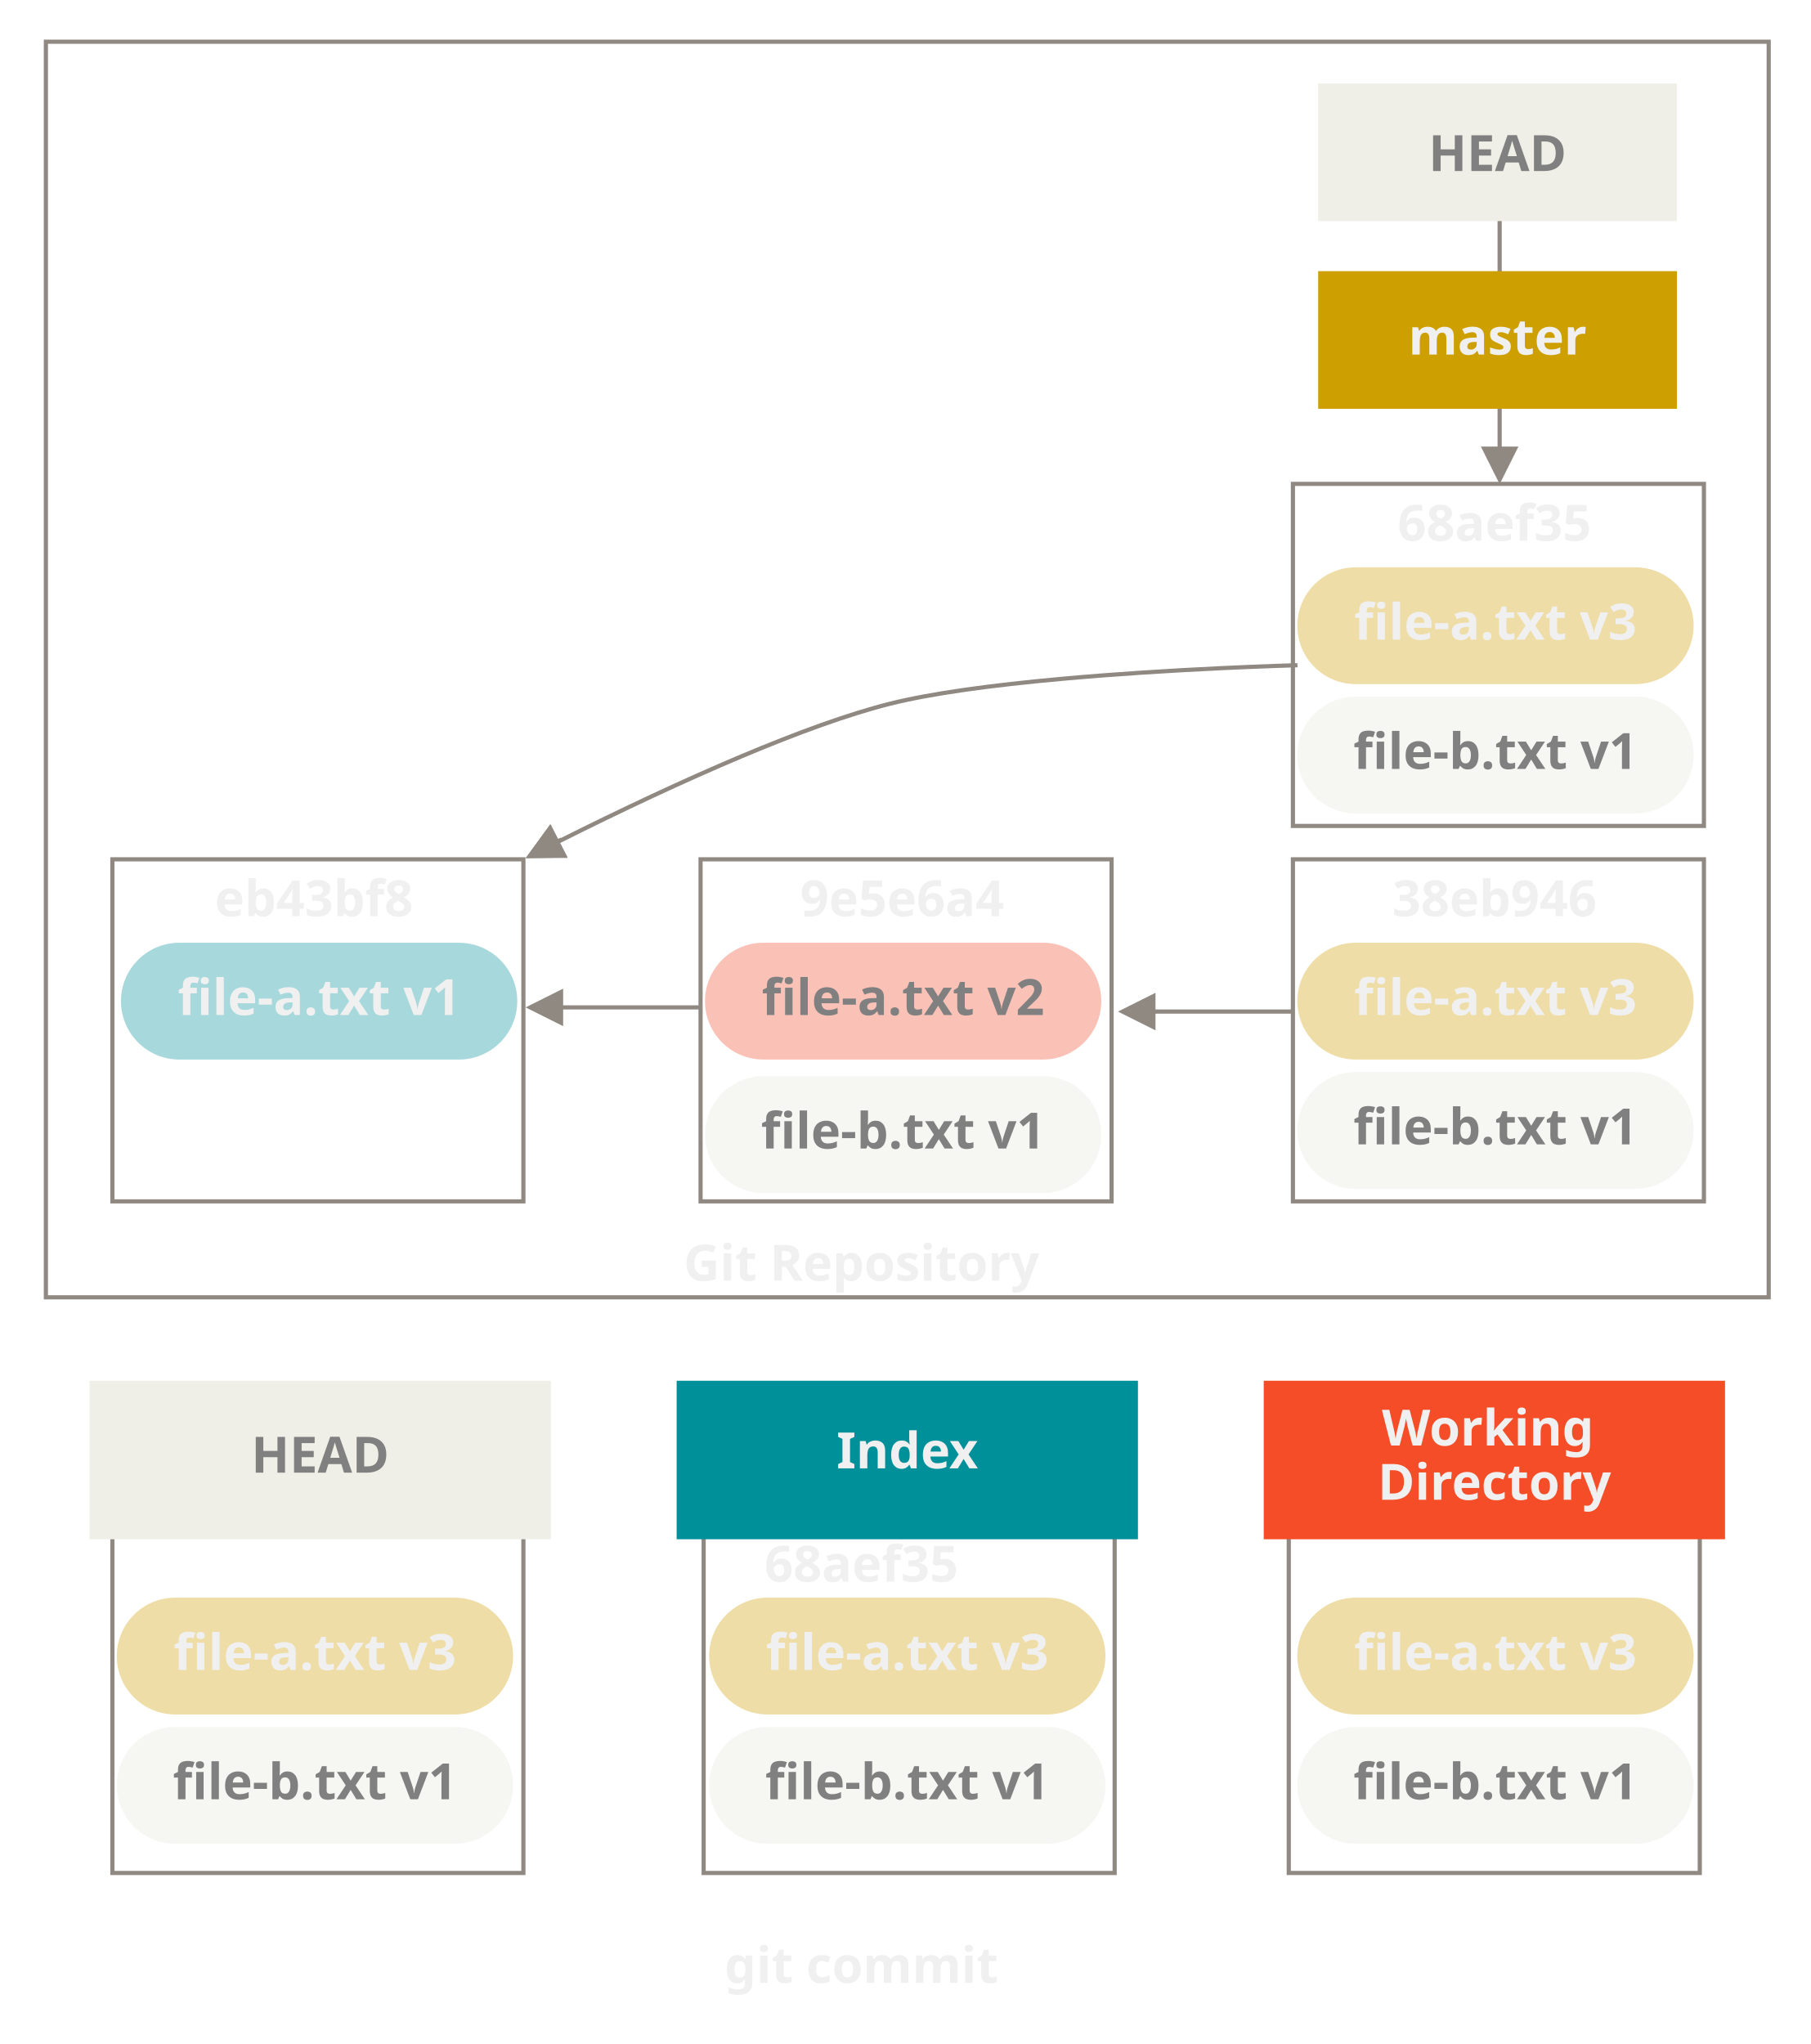
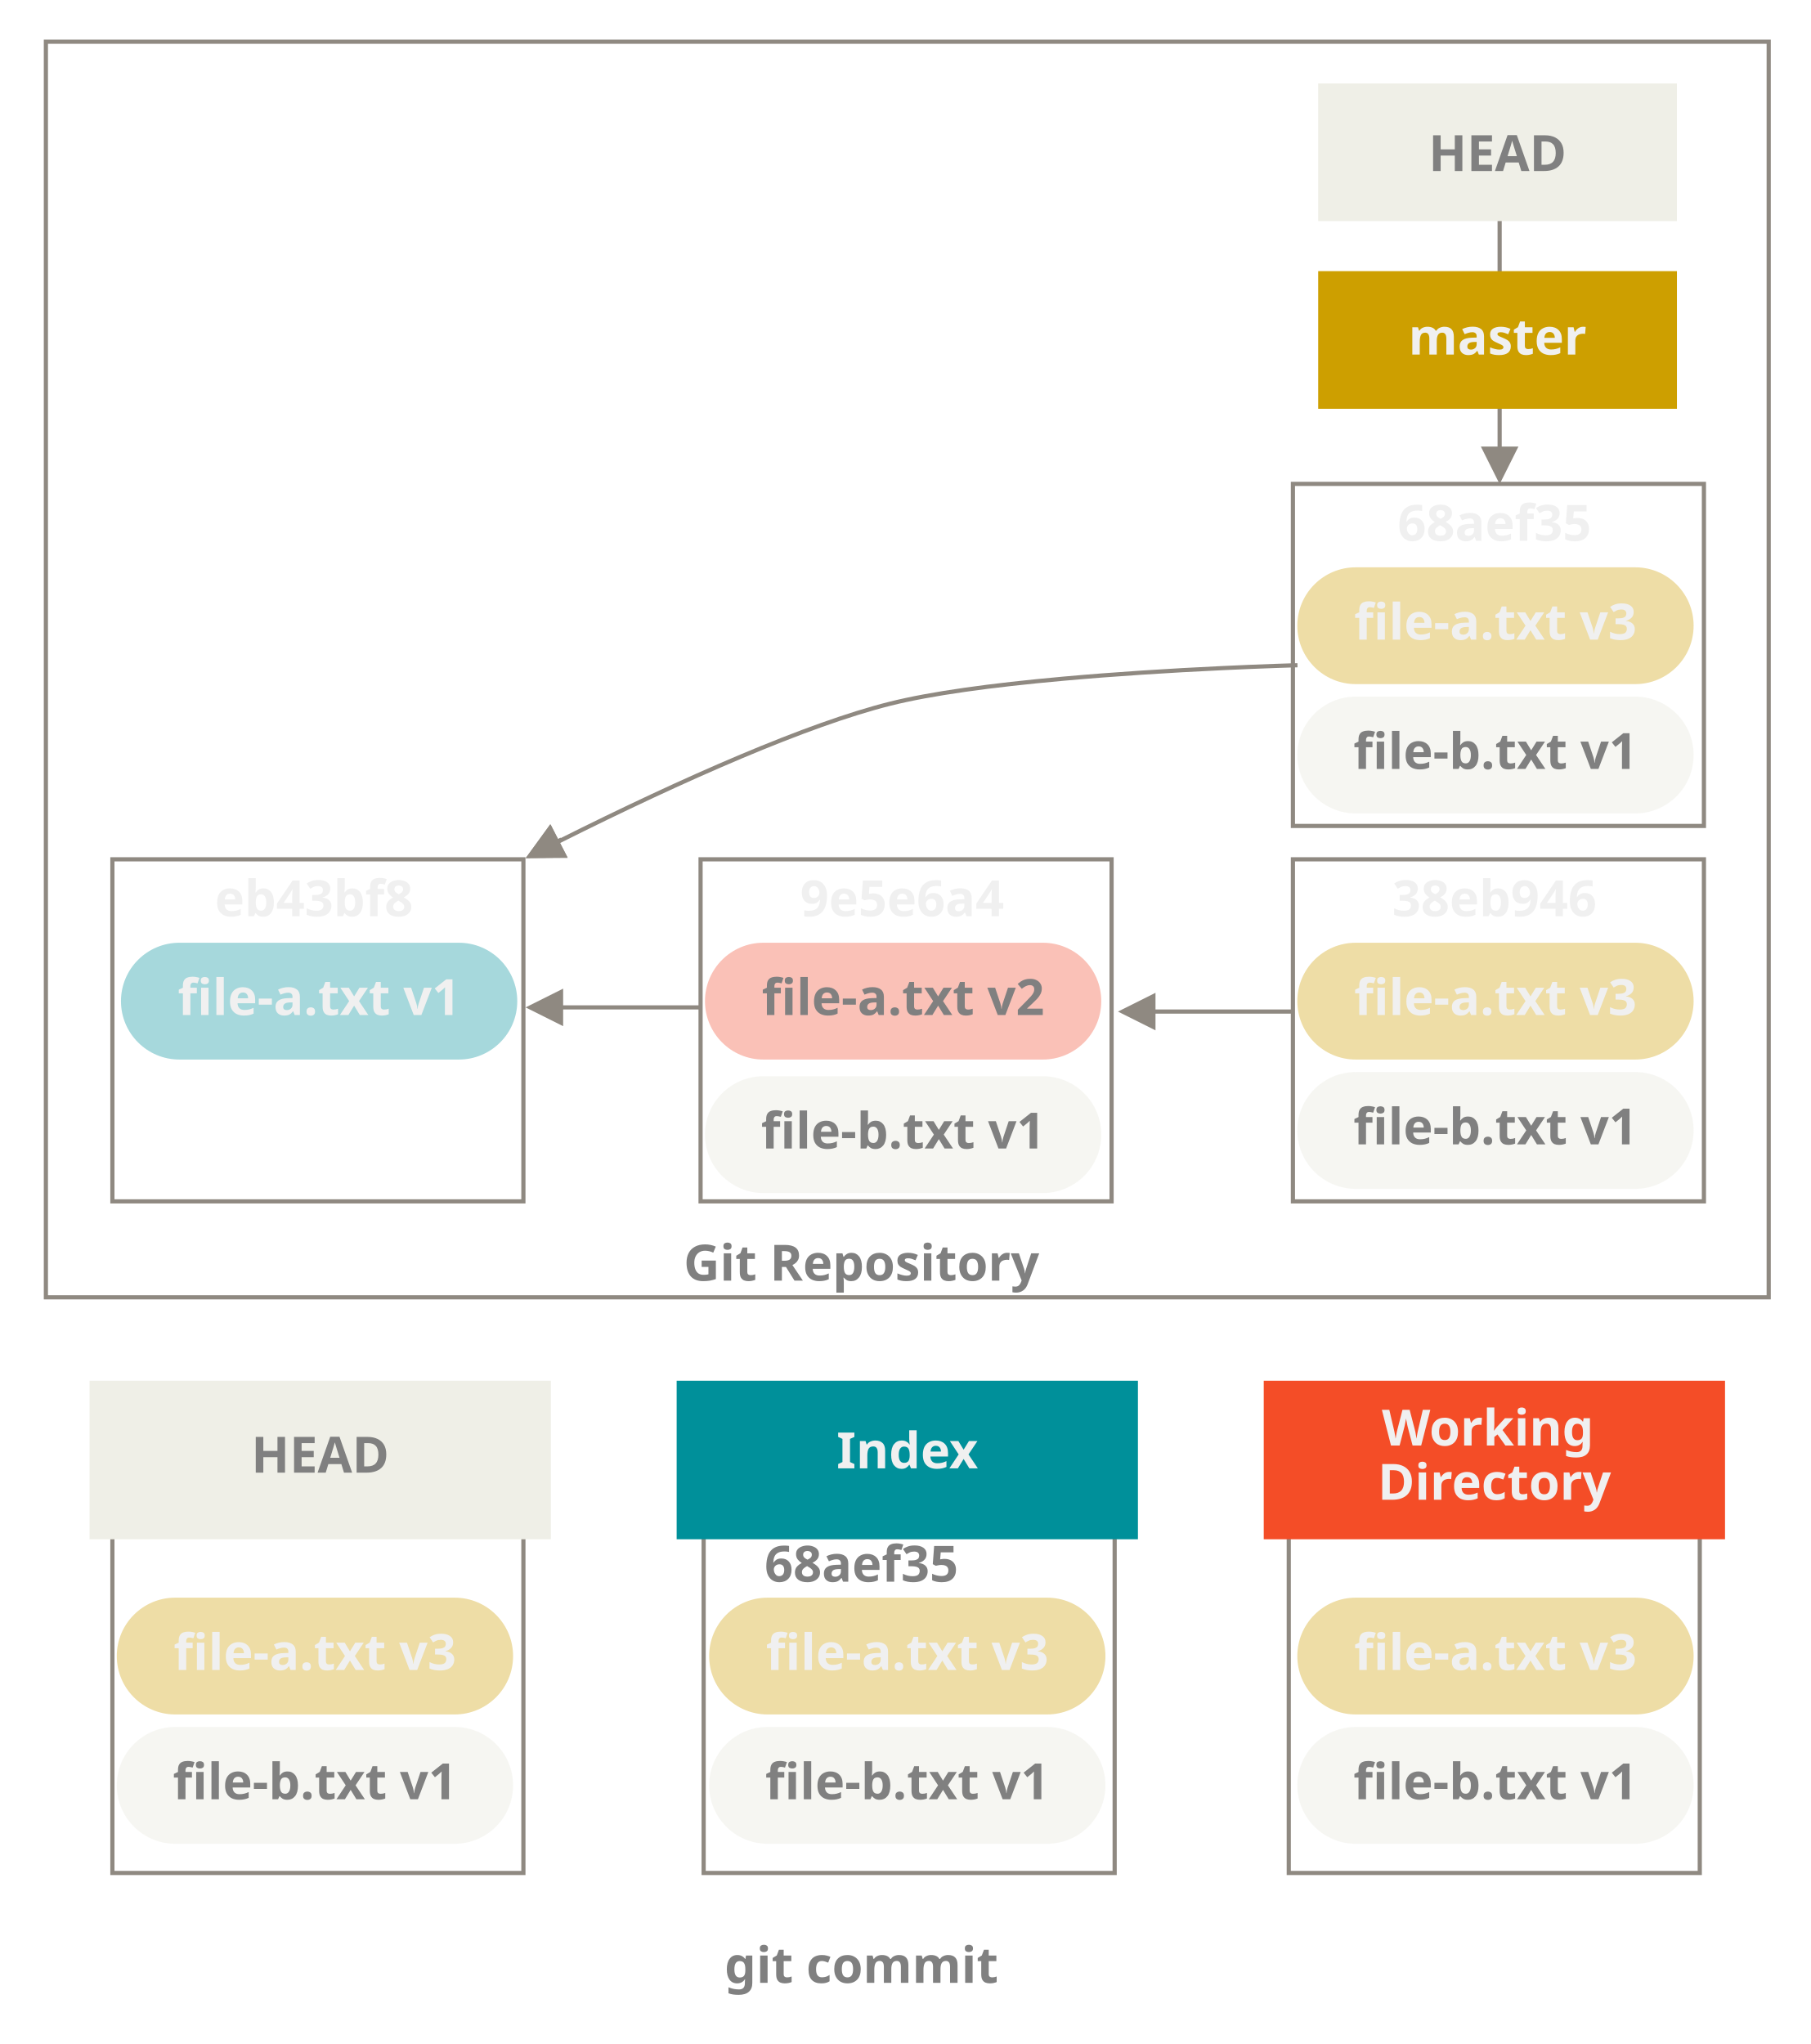
<svg xmlns="http://www.w3.org/2000/svg" width="434px" height="490px" viewBox="0 0 434 490" version="1.1">
  <g id="07---Squash-3" stroke="none" stroke-width="1" fill="none" fill-rule="evenodd">
    <g id="Rectangle-6-+-ref-(2-line)" transform="translate(302, 331)">
      <rect id="Rectangle-6" stroke="#8F8981" stroke-linecap="square" x="6.948" y="1" width="98.528" height="117" />
      <g id="ref-(2-line)" transform="translate(0.948265, 0)">
        <rect id="Rectangle-2" fill="#F44D27" x="0" y="0" width="110.58" height="38" />
        <text stroke="none" font-family="Source Code Pro" font-size="12px" font-weight="700" fill="#979797" fill-opacity="1" text-anchor="middle" id="master">
          <tspan fill="#f0f0f0" x="55.29" y="15.531">Working</tspan>
          <tspan fill="#f0f0f0" x="55.29" y="28.531">Directory</tspan>
        </text>
      </g>
    </g>
    <g id="Rectangle-5-+-symref-(2-line)" transform="translate(162, 331)">
      <rect id="Rectangle-5" stroke="#8F8981" stroke-linecap="square" x="6.682" y="1" width="98.528" height="117" />
      <g id="symref-(2-line)" transform="translate(0.209946, 0)">
        <rect id="Rectangle-2" fill="#00909A" x="0" y="0" width="110.58" height="38" />
        <text stroke="none" font-family="Source Code Pro" font-size="12px" font-weight="700" fill="#979797" fill-opacity="1" text-anchor="middle" id="master">
          <tspan fill="#f0f0f0" x="55.29" y="21">Index</tspan>
        </text>
      </g>
    </g>
    <g id="Rectangle-4-+-other-(2-line)" transform="translate(21, 331)">
      <rect id="Rectangle-4" stroke="#8F8981" stroke-linecap="square" x="5.943" y="6" width="98.528" height="112" />
      <g id="other-(2-line)">
        <g transform="translate(0.471627, 0)">
          <rect id="Rectangle-2" fill="#EFEFE7" x="0" y="0" width="110.58" height="38" />
          <text stroke="none" font-family="Source Code Pro" font-size="12px" font-weight="700" fill="#979797" fill-opacity="1" text-anchor="middle" id="master-4">
            <tspan fill="#808080" x="55.29" y="22.031">HEAD</tspan>
          </text>
        </g>
      </g>
    </g>
    <g id="Line-+-symref-+-goldref" transform="translate(316, 20)">
      <path id="Line" d="M43,87.058 L43,19.942 L44,19.942 L44,87.058 L48,87.058 L43.5,96.058 L39,87.058 L43,87.058 Z" fill="#8F8981" fill-rule="nonzero" />
      <g id="other">
        <rect id="Rectangle-2" fill="#EFEFE7" fill-rule="evenodd" x="0" y="0" width="86" height="33" />
        <text stroke="none" font-family="Source Code Pro" font-size="12px" font-weight="700" fill="#979797" fill-opacity="1" text-anchor="middle" id="master">
          <tspan fill="#808080" x="43" y="21">HEAD</tspan>
        </text>
      </g>
      <g id="goldref" transform="translate(0, 45)">
        <rect id="Rectangle-3" fill="#CD9F00" fill-rule="evenodd" x="0" y="0" width="86" height="33" />
        <text stroke="none" font-family="Source Code Pro" font-size="12px" font-weight="700" fill="#979797" fill-opacity="1" text-anchor="middle" id="master-2">
          <tspan fill="#f0f0f0" x="43" y="20">master</tspan>
        </text>
      </g>
    </g>
    <rect id="Rectangle-7" stroke="#8F8981" stroke-linecap="square" x="11" y="10" width="413" height="301" />
-     <text stroke="none" font-family="Source Code Pro" font-size="12px" font-weight="700" fill="#979797" fill-opacity="1" text-anchor="middle" id="Git-Repository">
-       <tspan fill="#f0f0f0" x="206.5" y="307">Git Repository</tspan>
+     <text stroke="none" font-family="Source Code Pro" font-size="12px" font-weight="700" fill="#808080" fill-opacity="1" text-anchor="middle" id="Git-Repository">
+       <tspan fill="#808080" x="206.5" y="307">Git Repository</tspan>
    </text>
-     <text stroke="none" font-family="Source Code Pro" font-size="12px" font-weight="700" fill="#979797" fill-opacity="1" text-anchor="middle" id="git-commit">
-       <tspan fill="#f0f0f0" x="206.5" y="475.34">git commit</tspan>
+     <text stroke="none" font-family="Source Code Pro" font-size="12px" font-weight="700" fill="#808080" fill-opacity="1" text-anchor="middle" id="git-commit">
+       <tspan fill="#808080" x="206.5" y="475.34">git commit</tspan>
    </text>
-     <text stroke="none" font-family="Source Code Pro" font-size="12px" font-weight="700" fill="#979797" fill-opacity="1" text-anchor="middle" id="68aef35">
-       <tspan fill="#f0f0f0" x="206.5" y="379.17">68aef35</tspan>
+     <text stroke="none" font-family="Source Code Pro" font-size="12px" font-weight="700" fill="#808080" fill-opacity="1" text-anchor="middle" id="68aef35">
+       <tspan fill="#808080" x="206.5" y="379.17">68aef35</tspan>
    </text>
    <g id="Rectangle-8-+-brown-4-+-eb43bf8-2" transform="translate(26, 206)">
      <rect id="Rectangle-8" stroke="#8F8981" stroke-linecap="square" x="0.943" y="0" width="98.528" height="82" />
      <g id="brown-4" transform="translate(3, 20)">
        <rect id="Rectangle-1" fill-opacity="0.35" fill="#00909A" x="0" y="0" width="95" height="28" rx="14" />
        <text stroke="none" font-family="Source Code Pro" font-size="12px" font-weight="700" fill="#979797" fill-opacity="1" text-anchor="middle" id="file-a.txt-v1">
          <tspan fill="#f0f0f0" x="47.5" y="17.333">file-a.txt v1</tspan>
        </text>
      </g>
      <text stroke="none" font-family="Source Code Pro" font-size="12px" font-weight="700" fill="#979797" fill-opacity="1" text-anchor="middle" id="eb43bf8">
        <tspan fill="#f0f0f0" x="49.264" y="13.642">eb43bf8</tspan>
      </text>
    </g>
    <path id="Line-2" d="M135,241 L168,241 L168,242 L135,242 L135,246 L126,241.5 L135,237 L135,241 Z" fill="#8F8981" fill-rule="nonzero" />
    <path id="Line-3" d="M277,242 L310,242 L310,243 L277,243 L277,247 L268,242.5 L277,238 L277,242 Z" fill="#8F8981" fill-rule="nonzero" />
    <g id="Group-2" transform="translate(167, 206)">
      <rect id="Rectangle-9" stroke="#8F8981" stroke-linecap="square" x="0.943" y="0" width="98.528" height="82" />
      <text stroke="none" font-family="Source Code Pro" font-size="12px" font-weight="700" fill="#979797" fill-opacity="1" text-anchor="middle" id="9e5e6a4">
        <tspan fill="#f0f0f0" x="49.264" y="13.642">9e5e6a4</tspan>
      </text>
      <g id="Rectangle-1-+-file-a.txt-v2" transform="translate(2, 20)">
        <rect id="Rectangle-1" fill-opacity="0.35" fill="#F14E32" x="0" y="0" width="95" height="28" rx="14" />
        <text stroke="none" font-family="Source Code Pro" font-size="12px" font-weight="700" fill="#979797" fill-opacity="1" text-anchor="middle" id="file-a.txt-v2">
          <tspan fill="#808080" x="47.5" y="17.333">file-a.txt v2</tspan>
        </text>
      </g>
      <g id="Rectangle-1-+-file-a.txt-v2-3" transform="translate(2, 52)">
        <rect id="Rectangle-1" fill-opacity="0.5" fill="#EFEFE7" x="0" y="0" width="95" height="28" rx="14" />
        <text stroke="none" font-family="Source Code Pro" font-size="12px" font-weight="700" fill="#979797" fill-opacity="1" text-anchor="middle" id="file-b.txt-v1">
          <tspan fill="#808080" x="47.5" y="17.333">file-b.txt v1</tspan>
        </text>
      </g>
    </g>
    <g id="Group" transform="translate(309, 206)">
      <rect id="Rectangle-9" stroke="#8F8981" stroke-linecap="square" x="0.943" y="0" width="98.528" height="82" />
      <text stroke="none" font-family="Source Code Pro" font-size="12px" font-weight="700" fill="#979797" fill-opacity="1" text-anchor="middle" id="38eb946">
        <tspan fill="#f0f0f0" x="49.264" y="13.642">38eb946</tspan>
      </text>
      <g id="Rectangle-1-+-file-a.txt-v2-2" transform="translate(2, 20)">
        <rect id="Rectangle-1" fill-opacity="0.35" fill="#CD9F00" x="0" y="0" width="95" height="28" rx="14" />
        <text stroke="none" font-family="Source Code Pro" font-size="12px" font-weight="700" fill="#979797" fill-opacity="1" text-anchor="middle" id="file-a.txt-v3">
          <tspan fill="#f0f0f0" x="47.5" y="17.333">file-a.txt v3</tspan>
        </text>
      </g>
      <g id="Rectangle-1-+-file-a.txt-v2-4" transform="translate(2, 51)">
        <rect id="Rectangle-1" fill-opacity="0.5" fill="#EFEFE7" x="0" y="0" width="95" height="28" rx="14" />
        <text stroke="none" font-family="Source Code Pro" font-size="12px" font-weight="700" fill="#979797" fill-opacity="1" text-anchor="middle" id="file-b.txt-v1">
          <tspan fill="#808080" x="47.5" y="17.333">file-b.txt v1</tspan>
        </text>
      </g>
    </g>
    <g id="Group-3" transform="translate(309, 116)">
      <rect id="Rectangle-9" stroke="#8F8981" stroke-linecap="square" x="0.943" y="0" width="98.528" height="82" />
      <text stroke="none" font-family="Source Code Pro" font-size="12px" font-weight="700" fill="#979797" fill-opacity="1" text-anchor="middle" id="68aef35">
        <tspan fill="#f0f0f0" x="49.264" y="13.642">68aef35</tspan>
      </text>
      <g id="Rectangle-1-+-file-a.txt-v2-2" transform="translate(2, 20)">
        <rect id="Rectangle-1" fill-opacity="0.35" fill="#CD9F00" x="0" y="0" width="95" height="28" rx="14" />
        <text stroke="none" font-family="Source Code Pro" font-size="12px" font-weight="700" fill="#979797" fill-opacity="1" text-anchor="middle" id="file-a.txt-v3">
          <tspan fill="#f0f0f0" x="47.5" y="17.333">file-a.txt v3</tspan>
        </text>
      </g>
      <g id="Rectangle-1-+-file-a.txt-v2-4" transform="translate(2, 51)">
        <rect id="Rectangle-1" fill-opacity="0.5" fill="#EFEFE7" x="0" y="0" width="95" height="28" rx="14" />
        <text stroke="none" font-family="Source Code Pro" font-size="12px" font-weight="700" fill="#979797" fill-opacity="1" text-anchor="middle" id="file-b.txt-v1">
          <tspan fill="#808080" x="47.5" y="17.333">file-b.txt v1</tspan>
        </text>
      </g>
    </g>
    <g id="Rectangle-1-+-file-a.txt-v2-6-+-Rectangle-1-+-file-a.txt-v2-6" transform="translate(170, 383)">
      <g id="Rectangle-1-+-file-a.txt-v2-6">
        <rect id="Rectangle-1" fill-opacity="0.35" fill="#CD9F00" x="0" y="0" width="95" height="28" rx="14" />
        <text stroke="none" font-family="Source Code Pro" font-size="12px" font-weight="700" fill="#979797" fill-opacity="1" text-anchor="middle" id="file-a.txt-v3">
          <tspan fill="#f0f0f0" x="47.5" y="17.333">file-a.txt v3</tspan>
        </text>
      </g>
      <g id="Rectangle-1-+-file-a.txt-v2-5" transform="translate(0, 31)">
        <rect id="Rectangle-1" fill-opacity="0.5" fill="#EFEFE7" x="0" y="0" width="95" height="28" rx="14" />
        <text stroke="none" font-family="Source Code Pro" font-size="12px" font-weight="700" fill="#979797" fill-opacity="1" text-anchor="middle" id="file-b.txt-v1">
          <tspan fill="#808080" x="47.5" y="17.333">file-b.txt v1</tspan>
        </text>
      </g>
    </g>
    <g id="Rectangle-1-+-file-a.txt-v2-6-+-Rectangle-1-+-file-a.txt-v2-8" transform="translate(28, 383)">
      <g id="Rectangle-1-+-file-a.txt-v2-6">
        <rect id="Rectangle-1" fill-opacity="0.35" fill="#CD9F00" x="0" y="0" width="95" height="28" rx="14" />
        <text stroke="none" font-family="Source Code Pro" font-size="12px" font-weight="700" fill="#979797" fill-opacity="1" text-anchor="middle" id="file-a.txt-v3">
          <tspan fill="#f0f0f0" x="47.5" y="17.333">file-a.txt v3</tspan>
        </text>
      </g>
      <g id="Rectangle-1-+-file-a.txt-v2-5" transform="translate(0, 31)">
        <rect id="Rectangle-1" fill-opacity="0.5" fill="#EFEFE7" x="0" y="0" width="95" height="28" rx="14" />
        <text stroke="none" font-family="Source Code Pro" font-size="12px" font-weight="700" fill="#979797" fill-opacity="1" text-anchor="middle" id="file-b.txt-v1">
          <tspan fill="#808080" x="47.5" y="17.333">file-b.txt v1</tspan>
        </text>
      </g>
    </g>
    <g id="Rectangle-1-+-file-a.txt-v2-6-+-Rectangle-1-+-file-a.txt-v2-7" transform="translate(311, 383)">
      <g id="Rectangle-1-+-file-a.txt-v2-6">
        <rect id="Rectangle-1" fill-opacity="0.35" fill="#CD9F00" x="0" y="0" width="95" height="28" rx="14" />
        <text stroke="none" font-family="Source Code Pro" font-size="12px" font-weight="700" fill="#979797" fill-opacity="1" text-anchor="middle" id="file-a.txt-v3">
          <tspan fill="#f0f0f0" x="47.5" y="17.333">file-a.txt v3</tspan>
        </text>
      </g>
      <g id="Rectangle-1-+-file-a.txt-v2-5" transform="translate(0, 31)">
        <rect id="Rectangle-1" fill-opacity="0.5" fill="#EFEFE7" x="0" y="0" width="95" height="28" rx="14" />
        <text stroke="none" font-family="Source Code Pro" font-size="12px" font-weight="700" fill="#979797" fill-opacity="1" text-anchor="middle" id="file-b.txt-v1">
          <tspan fill="#808080" x="47.5" y="17.333">file-b.txt v1</tspan>
        </text>
      </g>
    </g>
    <g id="Curved-arrow" transform="translate(125, 159)" fill="#8F8981" fill-rule="nonzero">
      <path id="Line-4" d="M8.814,42.21 C38.971,27.095 68.571,14.133 88.287,9.203 C98.043,6.764 112.3,4.78 129.884,3.2 C142.056,2.106 155.095,1.27 168.135,0.658 C172.698,0.443 176.936,0.272 180.739,0.14 C182.07,0.094 183.252,0.056 184.271,0.025 C184.628,0.015 184.939,0.006 185.202,-0.002 C185.468,-0.009 185.468,-0.009 185.522,-0.01 L186.022,-0.023 L186.048,0.977 L185.548,0.989 C185.494,0.991 185.494,0.991 185.23,0.998 C184.967,1.005 184.657,1.014 184.301,1.025 C183.284,1.055 182.103,1.093 180.774,1.139 C176.975,1.271 172.741,1.442 168.182,1.656 C155.155,2.268 142.129,3.104 129.973,4.196 C112.437,5.771 98.224,7.75 88.53,10.173 C68.911,15.079 39.356,28.021 9.268,43.102 L11.081,46.663 L1.019,46.737 L6.997,38.643 L8.814,42.21 Z" />
      <path id="Arrowhead-Filled" d="M8.756,42.118 L9.369,41.798 L9.831,42.685 L9.218,43.004 L11.067,46.551 L1.006,46.721 L6.907,38.571 L8.756,42.118 Z" />
    </g>
  </g>
</svg>
